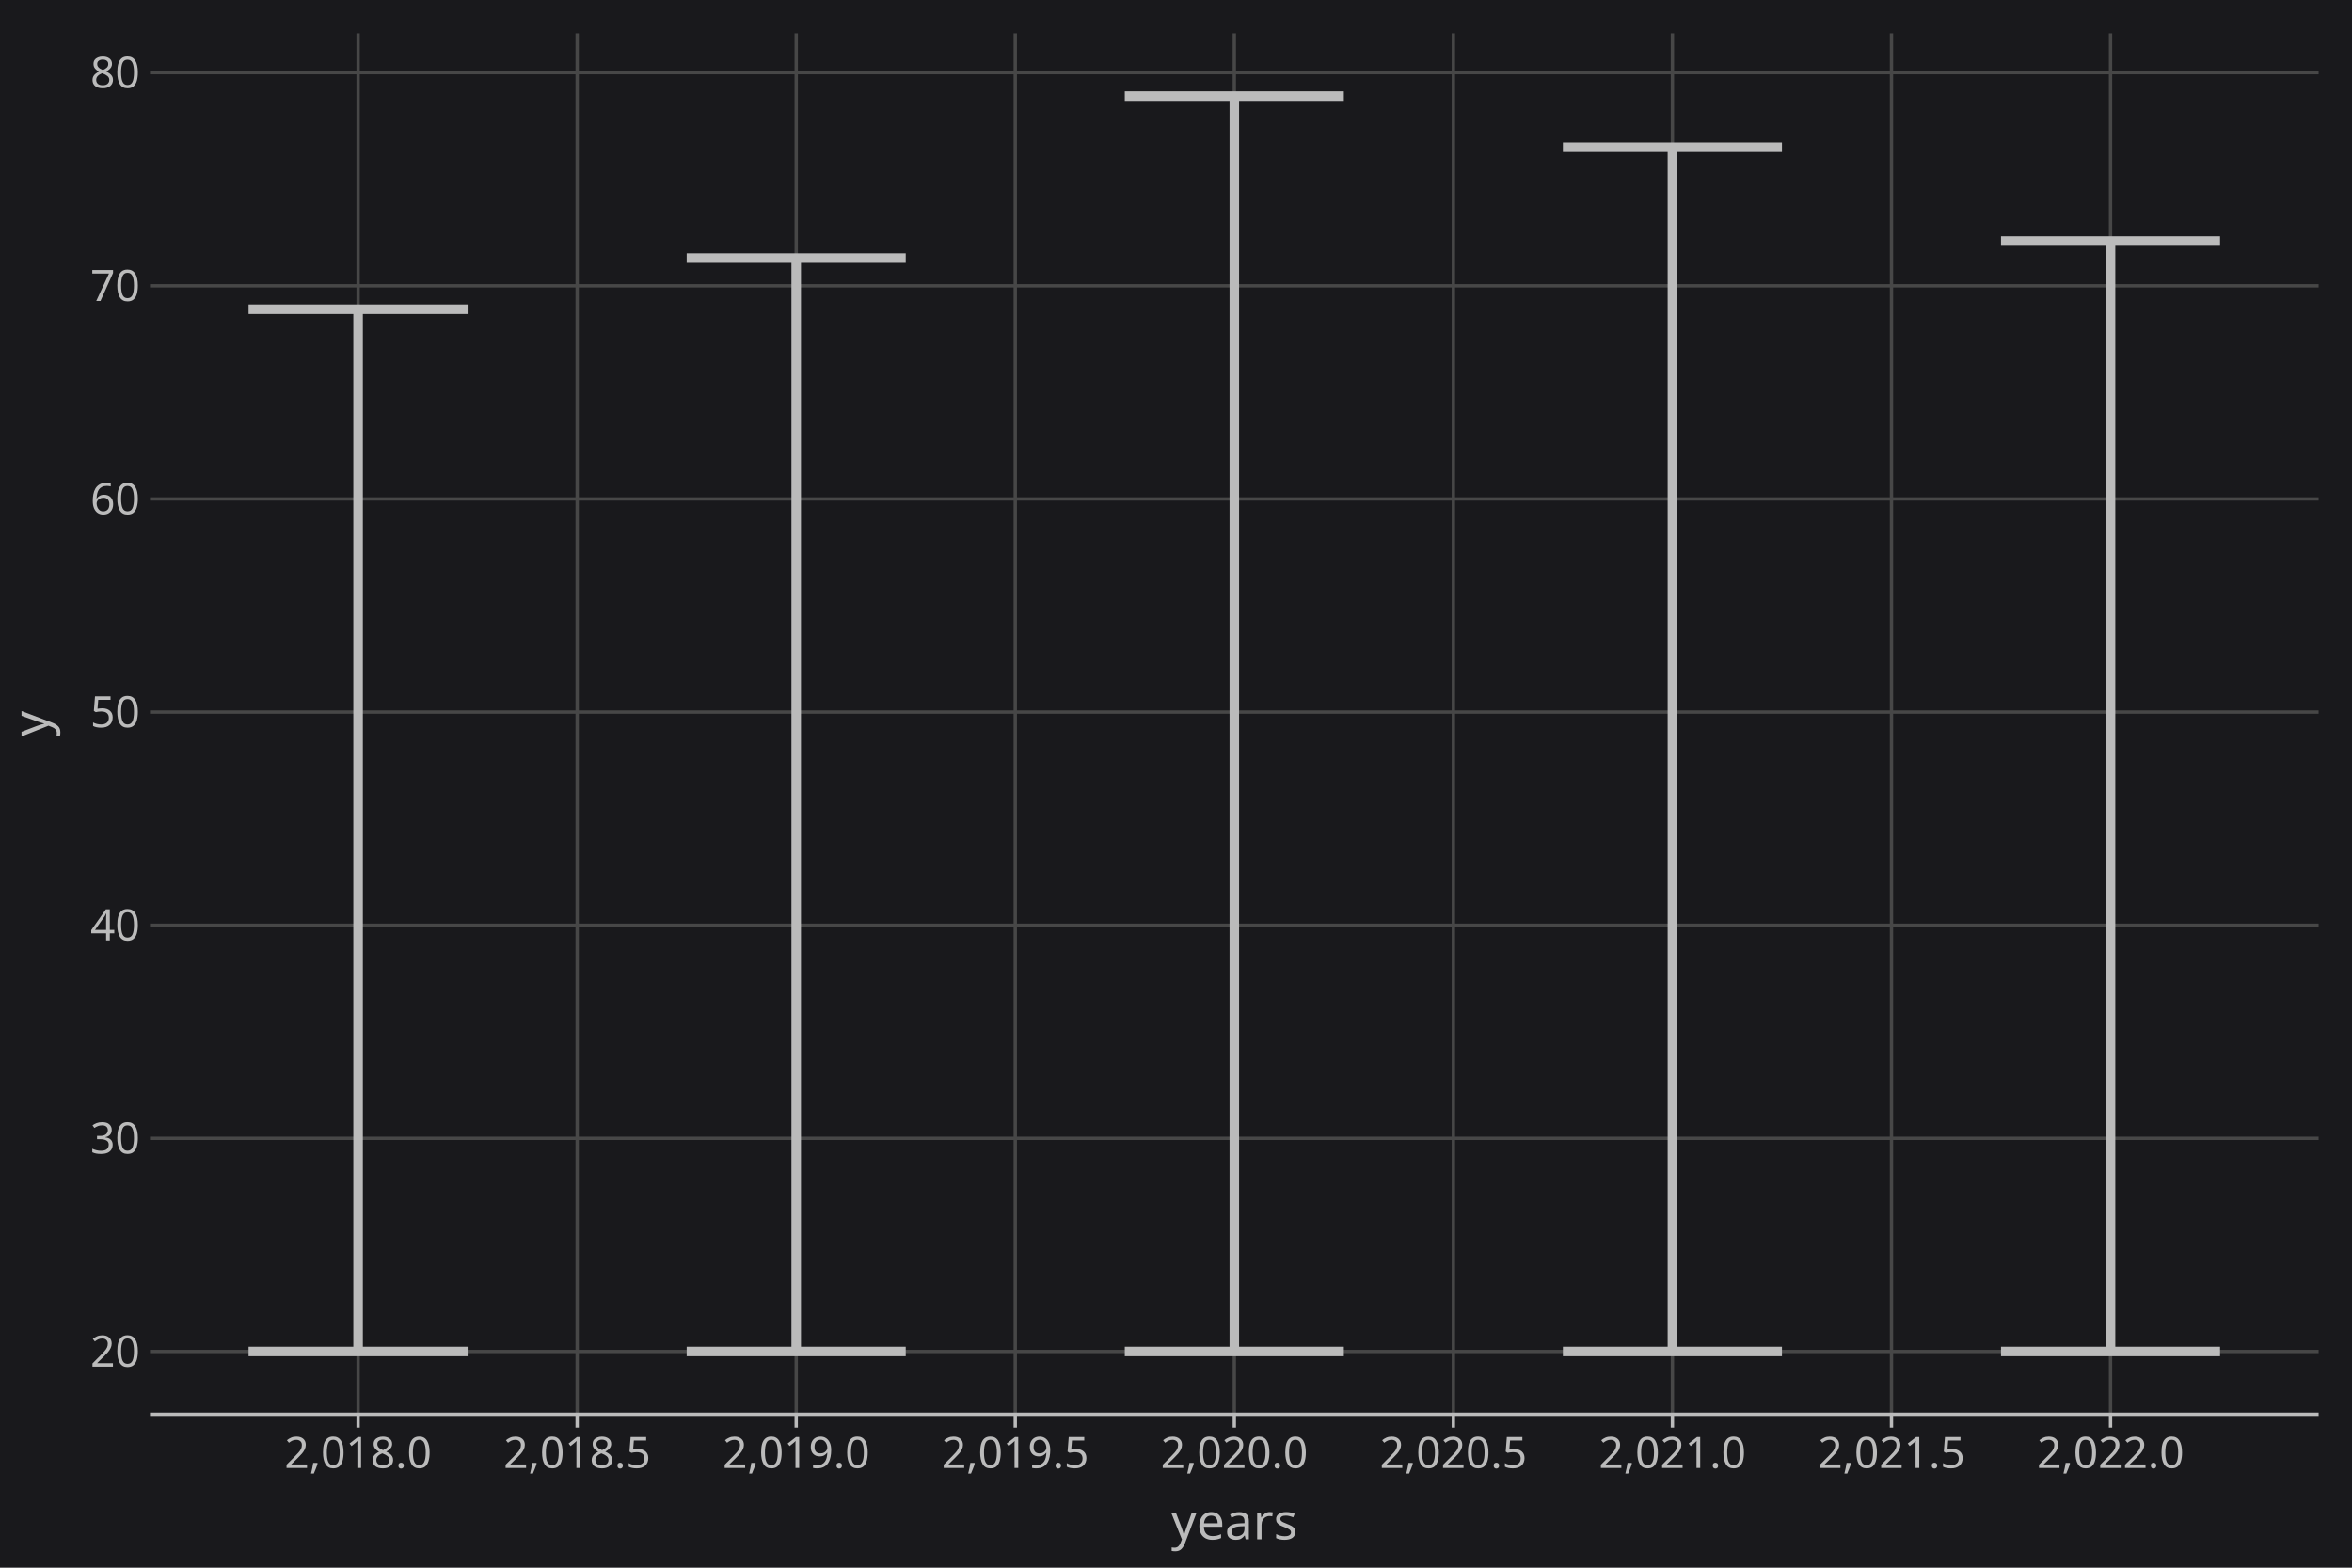
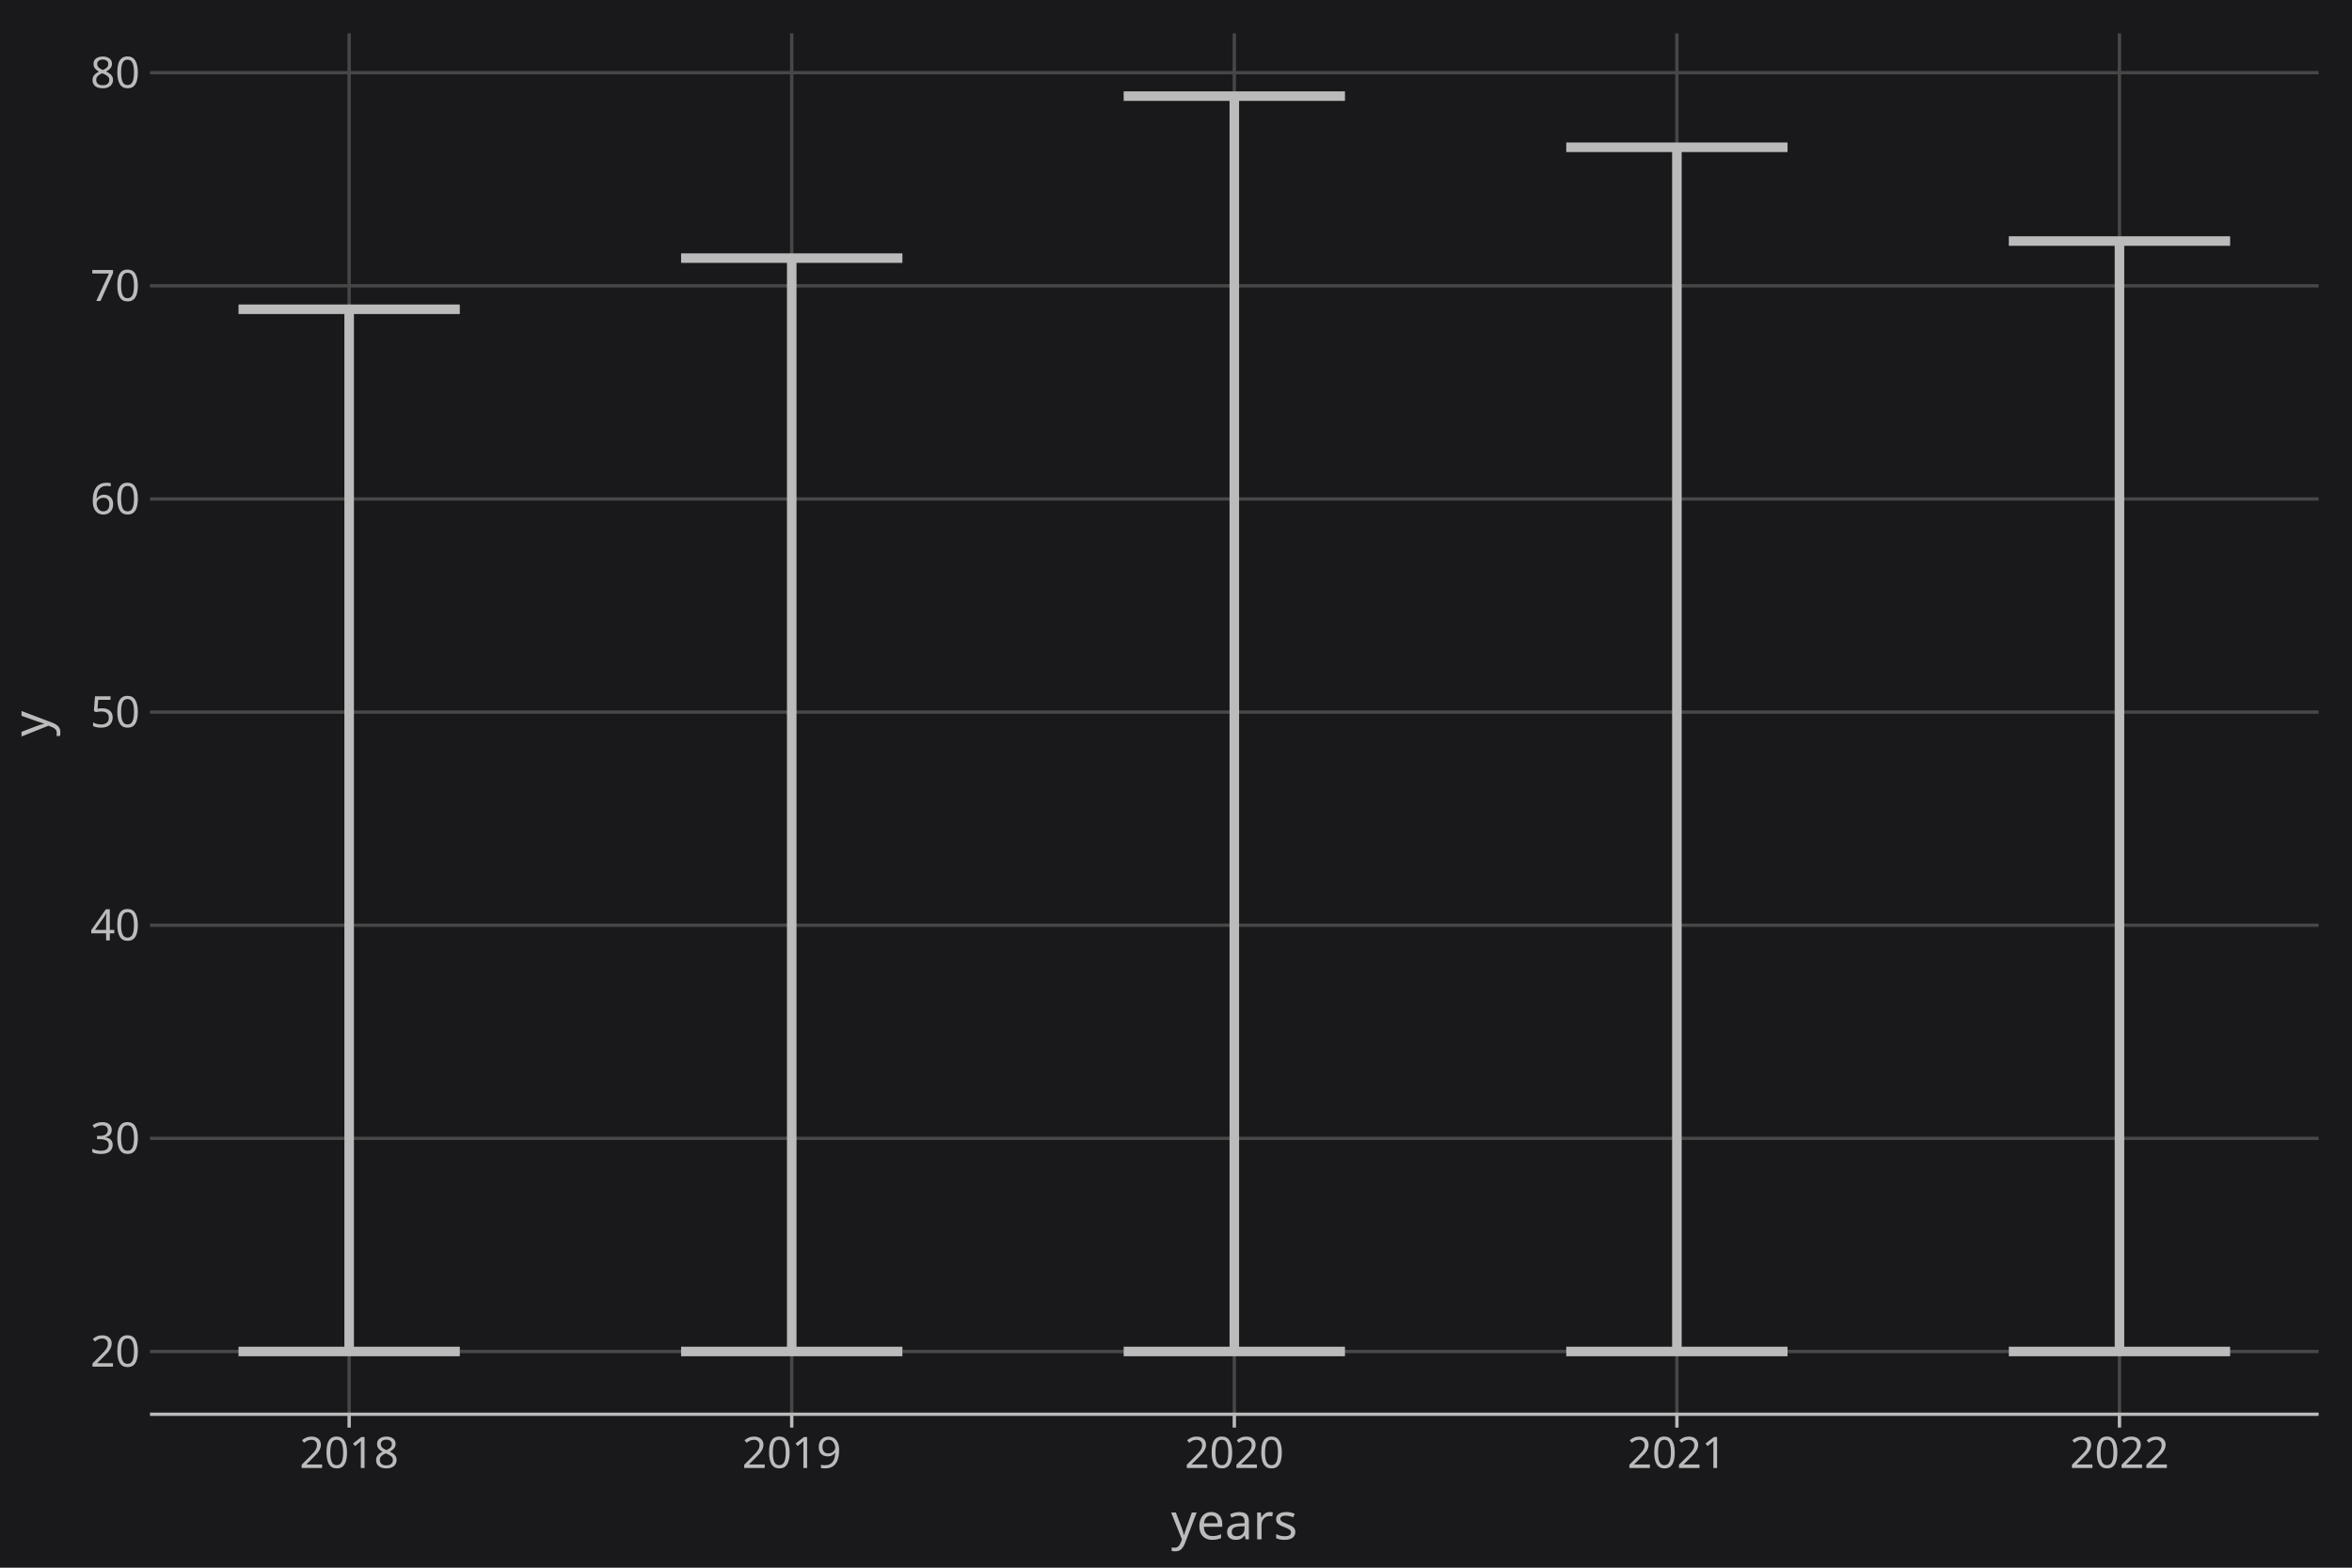
<svg xmlns="http://www.w3.org/2000/svg" class="plt-container" width="705.0" height="470.0">
  <style type="text/css">
  .plt-container {
   font-family: Lucida Grande, sans-serif;
   user-select: none;
   -webkit-user-select: none;
   -moz-user-select: none;
   -ms-user-select: none;
}
text {
   text-rendering: optimizeLegibility;
}
#xXxprefixXx0 .plot-title {
   fill: #bbbbbb;
   font-family: Lucida Grande, sans-serif;
   font-size: 16.0px;
   font-weight: normal;
   font-style: normal;   
}
#xXxprefixXx0 .plot-subtitle {
   fill: #bbbbbb;
   font-family: Lucida Grande, sans-serif;
   font-size: 15.0px;
   font-weight: normal;
   font-style: normal;   
}
#xXxprefixXx0 .plot-caption {
   fill: #bbbbbb;
   font-family: Lucida Grande, sans-serif;
   font-size: 13.0px;
   font-weight: normal;
   font-style: normal;   
}
#xXxprefixXx0 .legend-title {
   fill: #bbbbbb;
   font-family: Lucida Grande, sans-serif;
   font-size: 15.0px;
   font-weight: normal;
   font-style: normal;   
}
#xXxprefixXx0 .legend-item {
   fill: #bbbbbb;
   font-family: Lucida Grande, sans-serif;
   font-size: 13.0px;
   font-weight: normal;
   font-style: normal;   
}
#xXxprefixXx0 .axis-title-x {
   fill: #bbbbbb;
   font-family: Lucida Grande, sans-serif;
   font-size: 15.0px;
   font-weight: normal;
   font-style: normal;   
}
#xXxprefixXx0 .axis-text-x {
   fill: #bbbbbb;
   font-family: Lucida Grande, sans-serif;
   font-size: 13.0px;
   font-weight: normal;
   font-style: normal;   
}
#xXxprefixXx2 .axis-tooltip-text-x {
   fill: #303030;
   font-family: Lucida Grande, sans-serif;
   font-size: 13.0px;
   font-weight: normal;
   font-style: normal;   
}
#xXxprefixXx0 .axis-title-y {
   fill: #bbbbbb;
   font-family: Lucida Grande, sans-serif;
   font-size: 15.0px;
   font-weight: normal;
   font-style: normal;   
}
#xXxprefixXx0 .axis-text-y {
   fill: #bbbbbb;
   font-family: Lucida Grande, sans-serif;
   font-size: 13.0px;
   font-weight: normal;
   font-style: normal;   
}
#xXxprefixXx2 .axis-tooltip-text-y {
   fill: #303030;
   font-family: Lucida Grande, sans-serif;
   font-size: 13.0px;
   font-weight: normal;
   font-style: normal;   
}
#xXxprefixXx0 .facet-strip-text-x {
   fill: #bbbbbb;
   font-family: Lucida Grande, sans-serif;
   font-size: 13.0px;
   font-weight: normal;
   font-style: normal;   
}
#xXxprefixXx0 .facet-strip-text-y {
   fill: #bbbbbb;
   font-family: Lucida Grande, sans-serif;
   font-size: 13.0px;
   font-weight: normal;
   font-style: normal;   
}
#xXxprefixXx2 .tooltip-text {
   fill: #bbbbbb;
   font-family: Lucida Grande, sans-serif;
   font-size: 13.0px;
   font-weight: normal;
   font-style: normal;   
}
#xXxprefixXx2 .tooltip-title {
   fill: #bbbbbb;
   font-family: Lucida Grande, sans-serif;
   font-size: 13.0px;
   font-weight: bold;
   font-style: normal;   
}
#xXxprefixXx2 .tooltip-label {
   fill: #bbbbbb;
   font-family: Lucida Grande, sans-serif;
   font-size: 13.0px;
   font-weight: bold;
   font-style: normal;   
}

  </style>
  <g id="xXxprefixXx0">
    <path fill-rule="evenodd" fill="rgb(25,25,28)" fill-opacity="1.0" d="M0.0 0.0 L0.0 470.0 L705.0 470.0 L705.0 0.0 Z">
    </path>
    <g transform="translate(23.0 10.0 ) ">
      <g transform="translate(21.96121 414.0 ) ">
-         <line x1="62.377" y1="-0.0" x2="62.377" y2="-414.0" stroke="rgb(71,71,71)" stroke-opacity="1.0" stroke-width="1.0">
-         </line>
-         <line x1="128.038" y1="-0.0" x2="128.038" y2="-414.0" stroke="rgb(71,71,71)" stroke-opacity="1.0" stroke-width="1.0">
-         </line>
-         <line x1="193.698" y1="-0.0" x2="193.698" y2="-414.0" stroke="rgb(71,71,71)" stroke-opacity="1.0" stroke-width="1.0">
-         </line>
-         <line x1="259.359" y1="-0.0" x2="259.359" y2="-414.0" stroke="rgb(71,71,71)" stroke-opacity="1.0" stroke-width="1.0">
+         <line x1="59.697" y1="-0.0" x2="59.697" y2="-414.0" stroke="rgb(71,71,71)" stroke-opacity="1.0" stroke-width="1.0">
+         </line>
+         <line x1="192.358" y1="-0.0" x2="192.358" y2="-414.0" stroke="rgb(71,71,71)" stroke-opacity="1.0" stroke-width="1.0">
        </line>
        <line x1="325.019" y1="-0.0" x2="325.019" y2="-414.0" stroke="rgb(71,71,71)" stroke-opacity="1.0" stroke-width="1.0">
        </line>
-         <line x1="390.68" y1="-0.0" x2="390.68" y2="-414.0" stroke="rgb(71,71,71)" stroke-opacity="1.0" stroke-width="1.0">
-         </line>
-         <line x1="456.34" y1="-0.0" x2="456.34" y2="-414.0" stroke="rgb(71,71,71)" stroke-opacity="1.0" stroke-width="1.0">
-         </line>
-         <line x1="522.001" y1="-0.0" x2="522.001" y2="-414.0" stroke="rgb(71,71,71)" stroke-opacity="1.0" stroke-width="1.0">
-         </line>
-         <line x1="587.661" y1="-0.0" x2="587.661" y2="-414.0" stroke="rgb(71,71,71)" stroke-opacity="1.0" stroke-width="1.0">
-         </line>
-         <g transform="translate(62.37746 0.0 ) ">
-           <line stroke-width="1.0" stroke="rgb(187,187,187)" stroke-opacity="1.0" x2="0.0" y2="4.0">
-           </line>
-           <g transform="translate(0.0 7.0 ) ">
-             <text class="axis-text-x" text-anchor="middle" dy="0.7em">
-             2,018.0
-             </text>
-           </g>
-         </g>
-         <g transform="translate(128.0379 0.0 ) ">
-           <line stroke-width="1.0" stroke="rgb(187,187,187)" stroke-opacity="1.0" x2="0.0" y2="4.0">
-           </line>
-           <g transform="translate(0.0 7.0 ) ">
-             <text class="axis-text-x" text-anchor="middle" dy="0.7em">
-             2,018.5
-             </text>
-           </g>
-         </g>
-         <g transform="translate(193.6984 0.0 ) ">
-           <line stroke-width="1.0" stroke="rgb(187,187,187)" stroke-opacity="1.0" x2="0.0" y2="4.0">
-           </line>
-           <g transform="translate(0.0 7.0 ) ">
-             <text class="axis-text-x" text-anchor="middle" dy="0.7em">
-             2,019.0
-             </text>
-           </g>
-         </g>
-         <g transform="translate(259.3589 0.0 ) ">
-           <line stroke-width="1.0" stroke="rgb(187,187,187)" stroke-opacity="1.0" x2="0.0" y2="4.0">
-           </line>
-           <g transform="translate(0.0 7.0 ) ">
-             <text class="axis-text-x" text-anchor="middle" dy="0.7em">
-             2,019.5
+         <line x1="457.68" y1="-0.0" x2="457.68" y2="-414.0" stroke="rgb(71,71,71)" stroke-opacity="1.0" stroke-width="1.0">
+         </line>
+         <line x1="590.341" y1="-0.0" x2="590.341" y2="-414.0" stroke="rgb(71,71,71)" stroke-opacity="1.0" stroke-width="1.0">
+         </line>
+         <g transform="translate(59.69744 0.0 ) ">
+           <line stroke-width="1.0" stroke="rgb(187,187,187)" stroke-opacity="1.0" x2="0.0" y2="4.0">
+           </line>
+           <g transform="translate(0.0 7.0 ) ">
+             <text class="axis-text-x" text-anchor="middle" dy="0.7em">
+             2018
+             </text>
+           </g>
+         </g>
+         <g transform="translate(192.3584 0.0 ) ">
+           <line stroke-width="1.0" stroke="rgb(187,187,187)" stroke-opacity="1.0" x2="0.0" y2="4.0">
+           </line>
+           <g transform="translate(0.0 7.0 ) ">
+             <text class="axis-text-x" text-anchor="middle" dy="0.7em">
+             2019
            </text>
          </g>
        </g>
        <g transform="translate(325.0194 0.0 ) ">
          <line stroke-width="1.0" stroke="rgb(187,187,187)" stroke-opacity="1.0" x2="0.0" y2="4.0">
          </line>
          <g transform="translate(0.0 7.0 ) ">
            <text class="axis-text-x" text-anchor="middle" dy="0.7em">
-             2,020.0
-             </text>
-           </g>
-         </g>
-         <g transform="translate(390.6799 0.0 ) ">
-           <line stroke-width="1.0" stroke="rgb(187,187,187)" stroke-opacity="1.0" x2="0.0" y2="4.0">
-           </line>
-           <g transform="translate(0.0 7.0 ) ">
-             <text class="axis-text-x" text-anchor="middle" dy="0.7em">
-             2,020.5
-             </text>
-           </g>
-         </g>
-         <g transform="translate(456.3404 0.0 ) ">
-           <line stroke-width="1.0" stroke="rgb(187,187,187)" stroke-opacity="1.0" x2="0.0" y2="4.0">
-           </line>
-           <g transform="translate(0.0 7.0 ) ">
-             <text class="axis-text-x" text-anchor="middle" dy="0.7em">
-             2,021.0
-             </text>
-           </g>
-         </g>
-         <g transform="translate(522.0008 0.0 ) ">
-           <line stroke-width="1.0" stroke="rgb(187,187,187)" stroke-opacity="1.0" x2="0.0" y2="4.0">
-           </line>
-           <g transform="translate(0.0 7.0 ) ">
-             <text class="axis-text-x" text-anchor="middle" dy="0.7em">
-             2,021.5
-             </text>
-           </g>
-         </g>
-         <g transform="translate(587.6613 0.0 ) ">
-           <line stroke-width="1.0" stroke="rgb(187,187,187)" stroke-opacity="1.0" x2="0.0" y2="4.0">
-           </line>
-           <g transform="translate(0.0 7.0 ) ">
-             <text class="axis-text-x" text-anchor="middle" dy="0.7em">
-             2,022.0
+             2020
+             </text>
+           </g>
+         </g>
+         <g transform="translate(457.6804 0.0 ) ">
+           <line stroke-width="1.0" stroke="rgb(187,187,187)" stroke-opacity="1.0" x2="0.0" y2="4.0">
+           </line>
+           <g transform="translate(0.0 7.0 ) ">
+             <text class="axis-text-x" text-anchor="middle" dy="0.7em">
+             2021
+             </text>
+           </g>
+         </g>
+         <g transform="translate(590.3413 0.0 ) ">
+           <line stroke-width="1.0" stroke="rgb(187,187,187)" stroke-opacity="1.0" x2="0.0" y2="4.0">
+           </line>
+           <g transform="translate(0.0 7.0 ) ">
+             <text class="axis-text-x" text-anchor="middle" dy="0.7em">
+             2022
            </text>
          </g>
        </g>
        <line x1="0.0" y1="0.0" x2="650.039" y2="0.0" stroke-width="1.0" stroke="rgb(187,187,187)" stroke-opacity="1.0">
        </line>
      </g>
      <g transform="translate(21.96121 0.0 ) ">
        <line x1="0.0" y1="395.182" x2="650.039" y2="395.182" stroke="rgb(71,71,71)" stroke-opacity="1.0" stroke-width="1.0">
        </line>
        <line x1="0.0" y1="331.283" x2="650.039" y2="331.283" stroke="rgb(71,71,71)" stroke-opacity="1.0" stroke-width="1.0">
        </line>
        <line x1="0.0" y1="267.384" x2="650.039" y2="267.384" stroke="rgb(71,71,71)" stroke-opacity="1.0" stroke-width="1.0">
        </line>
        <line x1="0.0" y1="203.486" x2="650.039" y2="203.486" stroke="rgb(71,71,71)" stroke-opacity="1.0" stroke-width="1.0">
        </line>
        <line x1="0.0" y1="139.587" x2="650.039" y2="139.587" stroke="rgb(71,71,71)" stroke-opacity="1.0" stroke-width="1.0">
        </line>
        <line x1="0.0" y1="75.688" x2="650.039" y2="75.688" stroke="rgb(71,71,71)" stroke-opacity="1.0" stroke-width="1.0">
        </line>
        <line x1="0.0" y1="11.789" x2="650.039" y2="11.789" stroke="rgb(71,71,71)" stroke-opacity="1.0" stroke-width="1.0">
        </line>
        <g transform="translate(0.0 395.1818 ) ">
          <g transform="translate(-3.0 0.0 ) ">
            <text class="axis-text-y" text-anchor="end" dy="0.35em">
            20
            </text>
          </g>
        </g>
        <g transform="translate(0.0 331.2831 ) ">
          <g transform="translate(-3.0 0.0 ) ">
            <text class="axis-text-y" text-anchor="end" dy="0.35em">
            30
            </text>
          </g>
        </g>
        <g transform="translate(0.0 267.3843 ) ">
          <g transform="translate(-3.0 0.0 ) ">
            <text class="axis-text-y" text-anchor="end" dy="0.35em">
            40
            </text>
          </g>
        </g>
        <g transform="translate(0.0 203.4856 ) ">
          <g transform="translate(-3.0 0.0 ) ">
            <text class="axis-text-y" text-anchor="end" dy="0.35em">
            50
            </text>
          </g>
        </g>
        <g transform="translate(0.0 139.5868 ) ">
          <g transform="translate(-3.0 0.0 ) ">
            <text class="axis-text-y" text-anchor="end" dy="0.35em">
            60
            </text>
          </g>
        </g>
        <g transform="translate(0.0 75.68807 ) ">
          <g transform="translate(-3.0 0.0 ) ">
            <text class="axis-text-y" text-anchor="end" dy="0.35em">
            70
            </text>
          </g>
        </g>
        <g transform="translate(0.0 11.78932 ) ">
          <g transform="translate(-3.0 0.0 ) ">
            <text class="axis-text-y" text-anchor="end" dy="0.35em">
            80
            </text>
          </g>
        </g>
      </g>
      <g transform="translate(21.96121 0.0 ) " clip-path="url(#xXxprefixXx1)" clip-bounds-jfx="[rect (0.0, 0.0), (650.039, 414.0)]">
        <defs>
          <clipPath id="xXxprefixXx1">
            <rect x="0.0" y="0.0" width="650.039" height="414.0">
            </rect>
          </clipPath>
        </defs>
        <g>
-           <line x1="29.547" y1="395.182" x2="95.208" y2="395.182" stroke="rgb(187,187,187)" stroke-opacity="1.0" fill="rgb(17,142,216)" fill-opacity="1.0" stroke-width="2.86">
-           </line>
-           <line x1="29.547" y1="82.717" x2="95.208" y2="82.717" stroke="rgb(187,187,187)" stroke-opacity="1.0" fill="rgb(17,142,216)" fill-opacity="1.0" stroke-width="2.86">
-           </line>
-           <line x1="62.377" y1="395.182" x2="62.377" y2="82.717" stroke="rgb(187,187,187)" stroke-opacity="1.0" fill="rgb(17,142,216)" fill-opacity="1.0" stroke-width="2.86">
-           </line>
-         </g>
-         <g>
-           <line x1="160.868" y1="395.182" x2="226.529" y2="395.182" stroke="rgb(187,187,187)" stroke-opacity="1.0" fill="rgb(17,142,216)" fill-opacity="1.0" stroke-width="2.86">
-           </line>
-           <line x1="160.868" y1="67.381" x2="226.529" y2="67.381" stroke="rgb(187,187,187)" stroke-opacity="1.0" fill="rgb(17,142,216)" fill-opacity="1.0" stroke-width="2.86">
-           </line>
-           <line x1="193.698" y1="395.182" x2="193.698" y2="67.381" stroke="rgb(187,187,187)" stroke-opacity="1.0" fill="rgb(17,142,216)" fill-opacity="1.0" stroke-width="2.86">
-           </line>
-         </g>
-         <g>
-           <line x1="292.189" y1="395.182" x2="357.85" y2="395.182" stroke="rgb(187,187,187)" stroke-opacity="1.0" fill="rgb(17,142,216)" fill-opacity="1.0" stroke-width="2.86">
-           </line>
-           <line x1="292.189" y1="18.818" x2="357.85" y2="18.818" stroke="rgb(187,187,187)" stroke-opacity="1.0" fill="rgb(17,142,216)" fill-opacity="1.0" stroke-width="2.86">
+           <line x1="26.532" y1="395.182" x2="92.863" y2="395.182" stroke="rgb(187,187,187)" stroke-opacity="1.0" fill="rgb(17,142,216)" fill-opacity="1.0" stroke-width="2.86">
+           </line>
+           <line x1="26.532" y1="82.717" x2="92.863" y2="82.717" stroke="rgb(187,187,187)" stroke-opacity="1.0" fill="rgb(17,142,216)" fill-opacity="1.0" stroke-width="2.86">
+           </line>
+           <line x1="59.697" y1="395.182" x2="59.697" y2="82.717" stroke="rgb(187,187,187)" stroke-opacity="1.0" fill="rgb(17,142,216)" fill-opacity="1.0" stroke-width="2.86">
+           </line>
+         </g>
+         <g>
+           <line x1="159.193" y1="395.182" x2="225.524" y2="395.182" stroke="rgb(187,187,187)" stroke-opacity="1.0" fill="rgb(17,142,216)" fill-opacity="1.0" stroke-width="2.86">
+           </line>
+           <line x1="159.193" y1="67.381" x2="225.524" y2="67.381" stroke="rgb(187,187,187)" stroke-opacity="1.0" fill="rgb(17,142,216)" fill-opacity="1.0" stroke-width="2.86">
+           </line>
+           <line x1="192.358" y1="395.182" x2="192.358" y2="67.381" stroke="rgb(187,187,187)" stroke-opacity="1.0" fill="rgb(17,142,216)" fill-opacity="1.0" stroke-width="2.86">
+           </line>
+         </g>
+         <g>
+           <line x1="291.854" y1="395.182" x2="358.185" y2="395.182" stroke="rgb(187,187,187)" stroke-opacity="1.0" fill="rgb(17,142,216)" fill-opacity="1.0" stroke-width="2.86">
+           </line>
+           <line x1="291.854" y1="18.818" x2="358.185" y2="18.818" stroke="rgb(187,187,187)" stroke-opacity="1.0" fill="rgb(17,142,216)" fill-opacity="1.0" stroke-width="2.86">
          </line>
          <line x1="325.019" y1="395.182" x2="325.019" y2="18.818" stroke="rgb(187,187,187)" stroke-opacity="1.0" fill="rgb(17,142,216)" fill-opacity="1.0" stroke-width="2.86">
          </line>
        </g>
        <g>
-           <line x1="423.51" y1="395.182" x2="489.171" y2="395.182" stroke="rgb(187,187,187)" stroke-opacity="1.0" fill="rgb(17,142,216)" fill-opacity="1.0" stroke-width="2.86">
-           </line>
-           <line x1="423.51" y1="34.154" x2="489.171" y2="34.154" stroke="rgb(187,187,187)" stroke-opacity="1.0" fill="rgb(17,142,216)" fill-opacity="1.0" stroke-width="2.86">
-           </line>
-           <line x1="456.34" y1="395.182" x2="456.34" y2="34.154" stroke="rgb(187,187,187)" stroke-opacity="1.0" fill="rgb(17,142,216)" fill-opacity="1.0" stroke-width="2.86">
-           </line>
-         </g>
-         <g>
-           <line x1="554.831" y1="395.182" x2="620.492" y2="395.182" stroke="rgb(187,187,187)" stroke-opacity="1.0" fill="rgb(17,142,216)" fill-opacity="1.0" stroke-width="2.86">
-           </line>
-           <line x1="554.831" y1="62.269" x2="620.492" y2="62.269" stroke="rgb(187,187,187)" stroke-opacity="1.0" fill="rgb(17,142,216)" fill-opacity="1.0" stroke-width="2.86">
-           </line>
-           <line x1="587.661" y1="395.182" x2="587.661" y2="62.269" stroke="rgb(187,187,187)" stroke-opacity="1.0" fill="rgb(17,142,216)" fill-opacity="1.0" stroke-width="2.86">
+           <line x1="424.515" y1="395.182" x2="490.846" y2="395.182" stroke="rgb(187,187,187)" stroke-opacity="1.0" fill="rgb(17,142,216)" fill-opacity="1.0" stroke-width="2.86">
+           </line>
+           <line x1="424.515" y1="34.154" x2="490.846" y2="34.154" stroke="rgb(187,187,187)" stroke-opacity="1.0" fill="rgb(17,142,216)" fill-opacity="1.0" stroke-width="2.86">
+           </line>
+           <line x1="457.68" y1="395.182" x2="457.68" y2="34.154" stroke="rgb(187,187,187)" stroke-opacity="1.0" fill="rgb(17,142,216)" fill-opacity="1.0" stroke-width="2.86">
+           </line>
+         </g>
+         <g>
+           <line x1="557.176" y1="395.182" x2="623.507" y2="395.182" stroke="rgb(187,187,187)" stroke-opacity="1.0" fill="rgb(17,142,216)" fill-opacity="1.0" stroke-width="2.86">
+           </line>
+           <line x1="557.176" y1="62.269" x2="623.507" y2="62.269" stroke="rgb(187,187,187)" stroke-opacity="1.0" fill="rgb(17,142,216)" fill-opacity="1.0" stroke-width="2.86">
+           </line>
+           <line x1="590.341" y1="395.182" x2="590.341" y2="62.269" stroke="rgb(187,187,187)" stroke-opacity="1.0" fill="rgb(17,142,216)" fill-opacity="1.0" stroke-width="2.86">
          </line>
        </g>
      </g>
    </g>
    <g transform="translate(14.5 217.0 ) rotate(-90.0 ) ">
      <text class="axis-title-y" y="0.0" text-anchor="middle">
      y
      </text>
    </g>
    <g transform="translate(369.9806 461.5 ) ">
      <text class="axis-title-x" y="0.0" text-anchor="middle">
      years
      </text>
    </g>
    <path fill="rgb(0,0,0)" fill-opacity="0.0" stroke="rgb(187,187,187)" stroke-opacity="1.0" stroke-width="0.0" d="M0.0 0.0 L0.0 470.0 L705.0 470.0 L705.0 0.0 Z">
    </path>
  </g>
  <g id="xXxprefixXx2">
  </g>
</svg>
